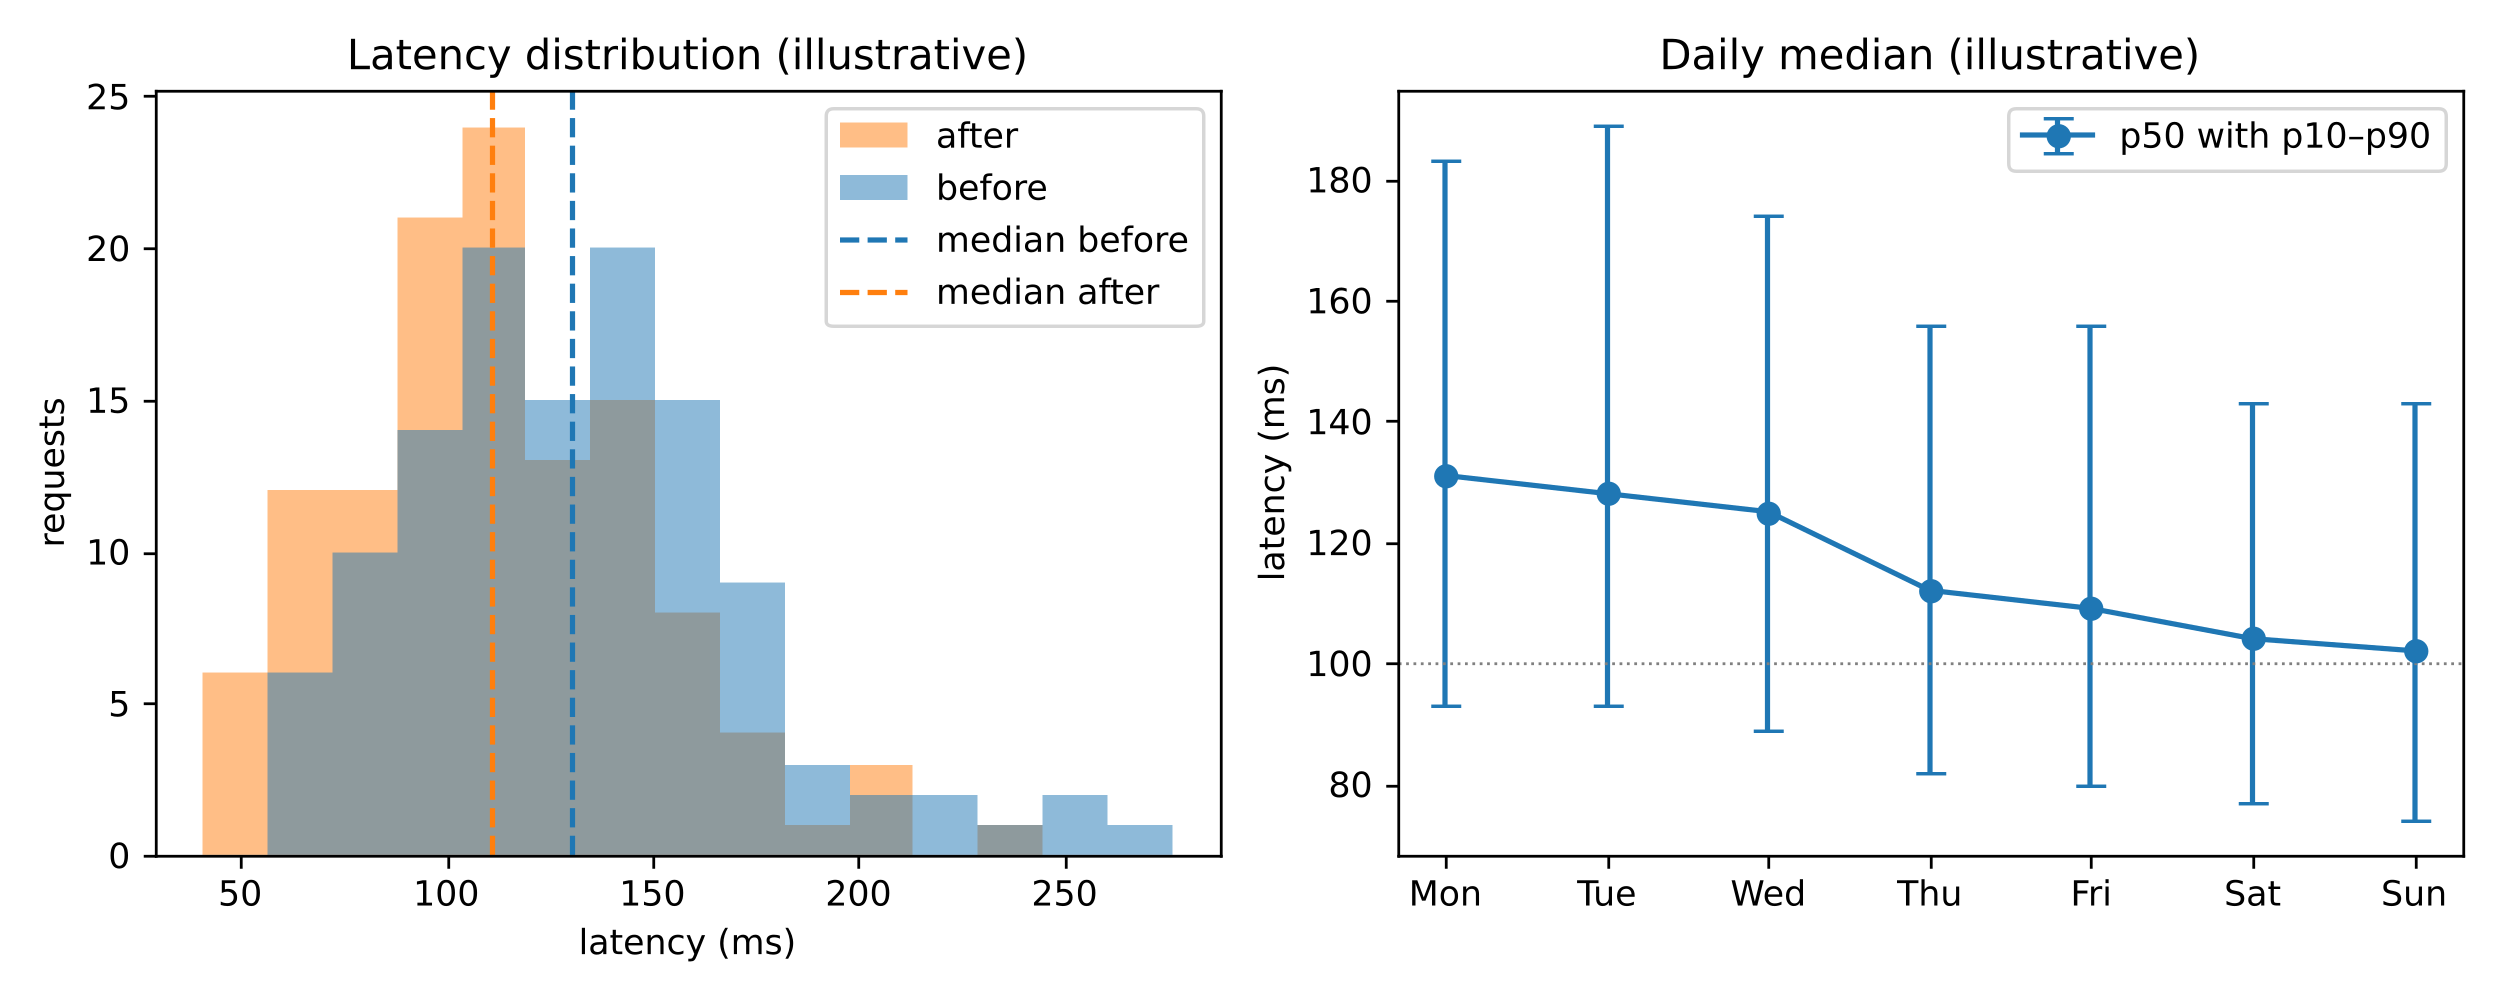
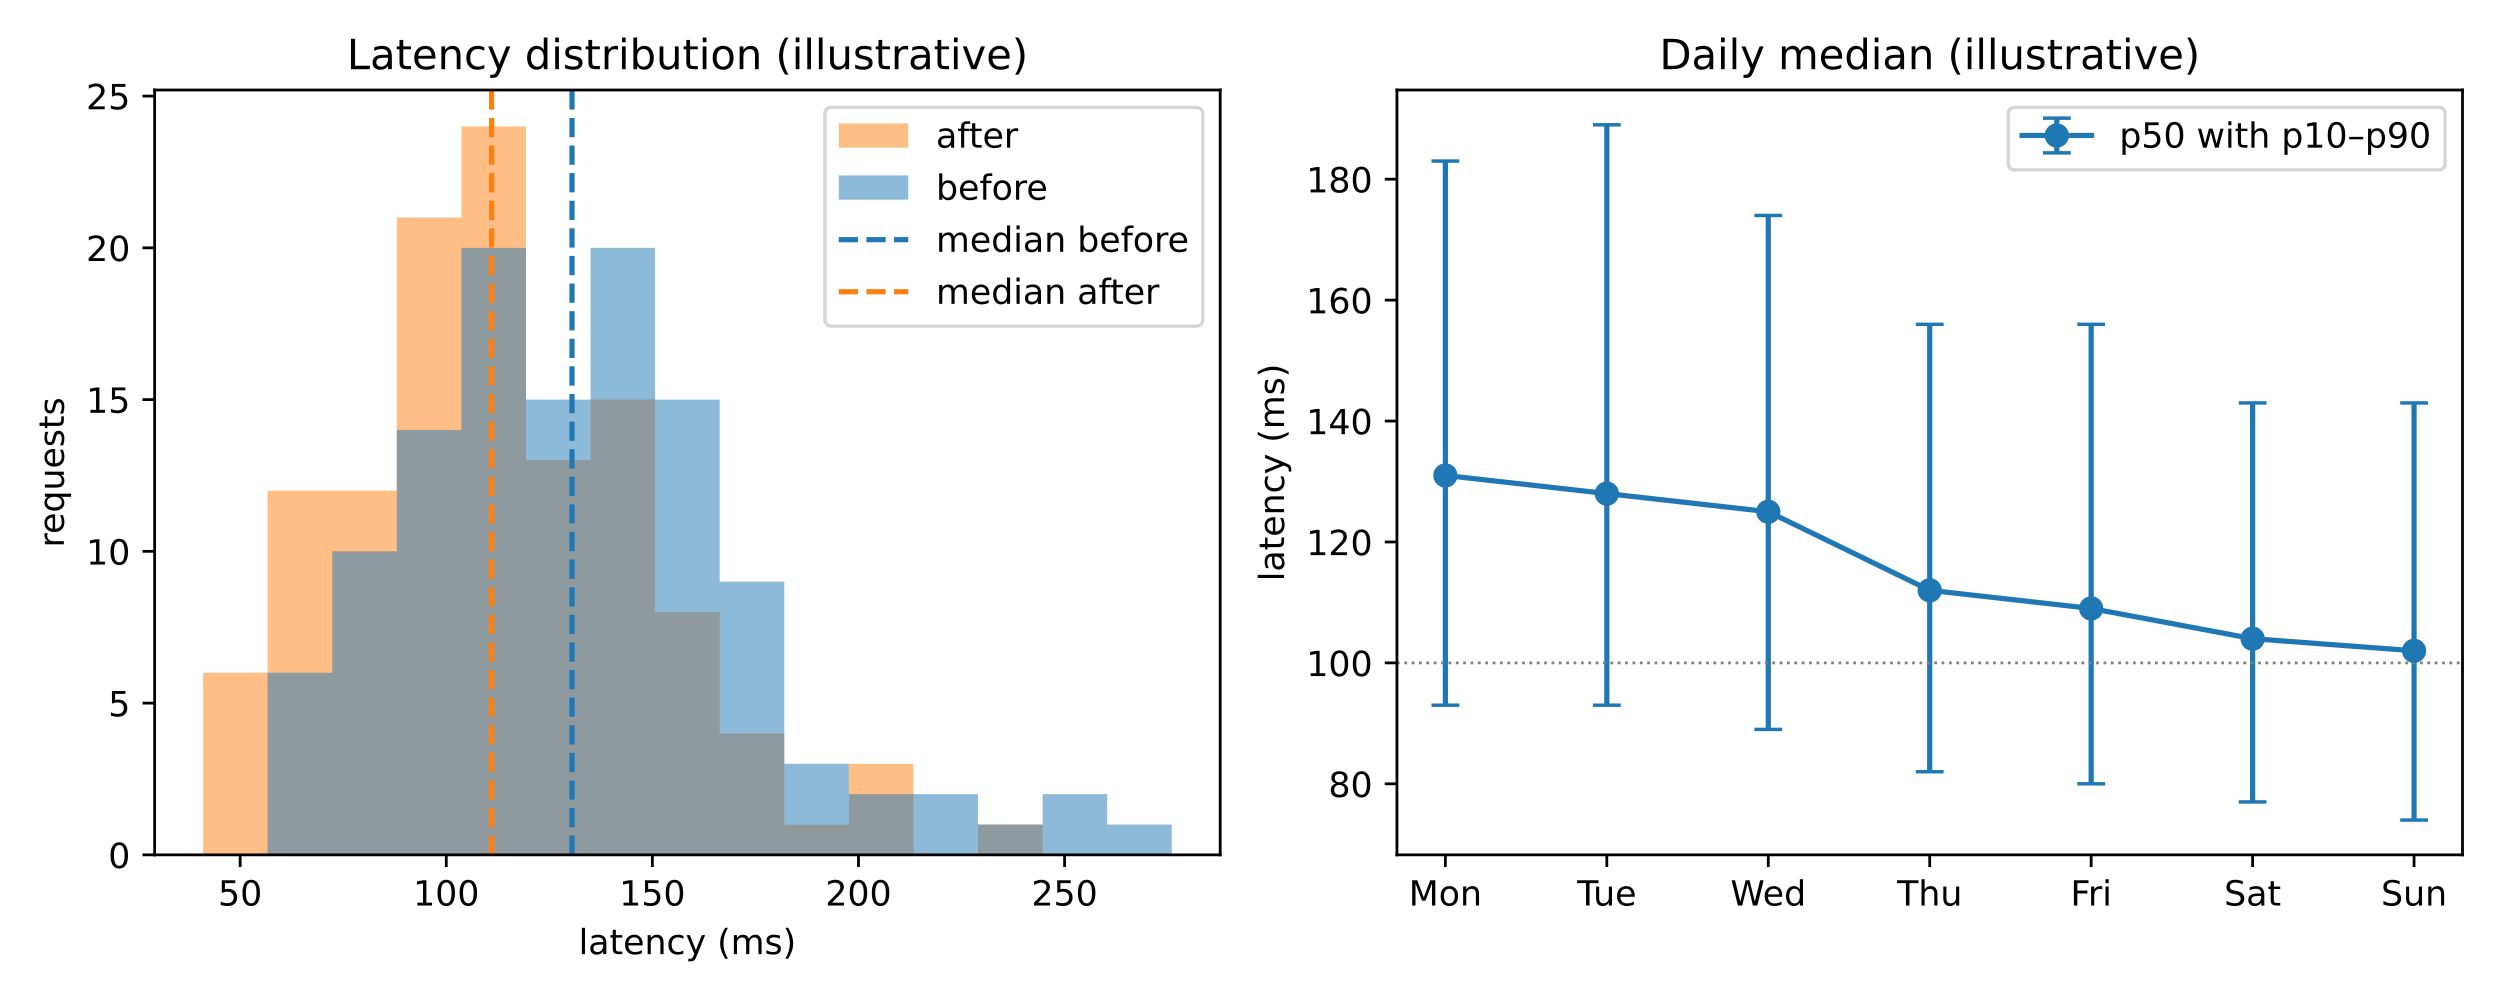
<svg xmlns="http://www.w3.org/2000/svg" width="1000" height="400" viewBox="0 0 1000 400">
  <rect width="1000" height="400" fill="#ffffff" />
-   <rect x="62" y="36" width="426" height="306" fill="#ffffff" stroke="none" />
+   <rect x="61.854" y="36.005" width="426.224" height="305.939" fill="#ffffff" stroke="none" />
  <clipPath id="c0">
    <rect x="61.854" y="36.005" width="426.224" height="305.939" />
  </clipPath>
  <g clip-path="url(#c0)" data-artist="artist/0/polygon">
-     <path d="M81 342 L81 269 L107 269 L107 196 L133 196 L133 196 L159 196 L159 87 L185 87 L185 51 L210 51 L210 184 L236 184 L236 160 L262 160 L262 245 L288 245 L288 293 L314 293 L314 330 L340 330 L340 306 L365 306 L365 342 L391 342 L391 330 L417 330 L417 342 L443 342 L443 342 L469 342 L469 342 L443 342 L443 342 L417 342 L417 342 L391 342 L391 342 L365 342 L365 342 L340 342 L340 342 L314 342 L314 342 L288 342 L288 342 L262 342 L262 342 L236 342 L236 342 L210 342 L210 342 L185 342 L185 342 L159 342 L159 342 L133 342 L133 342 L107 342 L107 342 Z" fill="#ff7f0e" fill-opacity="0.5" stroke="none" />
+     <path d="M81.228 341.944 L81.228 269.102 L107.06 269.102 L107.06 196.259 L132.892 196.259 L132.892 196.259 L158.723 196.259 L158.723 86.995 L184.555 86.995 L184.555 50.574 L210.387 50.574 L210.387 184.119 L236.219 184.119 L236.219 159.838 L262.05 159.838 L262.05 244.821 L287.882 244.821 L287.882 293.383 L313.714 293.383 L313.714 329.804 L339.546 329.804 L339.546 305.523 L365.377 305.523 L365.377 341.944 L391.209 341.944 L391.209 329.804 L417.041 329.804 L417.041 341.944 L442.873 341.944 L442.873 341.944 L468.704 341.944 L468.704 341.944 L442.873 341.944 L442.873 341.944 L417.041 341.944 L417.041 341.944 L391.209 341.944 L391.209 341.944 L365.377 341.944 L365.377 341.944 L339.546 341.944 L339.546 341.944 L313.714 341.944 L313.714 341.944 L287.882 341.944 L287.882 341.944 L262.05 341.944 L262.05 341.944 L236.219 341.944 L236.219 341.944 L210.387 341.944 L210.387 341.944 L184.555 341.944 L184.555 341.944 L158.723 341.944 L158.723 341.944 L132.892 341.944 L132.892 341.944 L107.06 341.944 L107.06 341.944 Z" fill="#ff7f0e" fill-opacity="0.5" stroke="none" />
  </g>
  <clipPath id="c1">
    <rect x="61.854" y="36.005" width="426.224" height="305.939" />
  </clipPath>
  <g clip-path="url(#c1)" data-artist="artist/1/polygon">
-     <path d="M81 342 L81 342 L107 342 L107 269 L133 269 L133 221 L159 221 L159 172 L185 172 L185 99 L210 99 L210 160 L236 160 L236 99 L262 99 L262 160 L288 160 L288 233 L314 233 L314 306 L340 306 L340 318 L365 318 L365 318 L391 318 L391 330 L417 330 L417 318 L443 318 L443 330 L469 330 L469 342 L443 342 L443 342 L417 342 L417 342 L391 342 L391 342 L365 342 L365 342 L340 342 L340 342 L314 342 L314 342 L288 342 L288 342 L262 342 L262 342 L236 342 L236 342 L210 342 L210 342 L185 342 L185 342 L159 342 L159 342 L133 342 L133 342 L107 342 L107 342 Z" fill="#1f77b4" fill-opacity="0.5" stroke="none" />
+     <path d="M81.228 341.944 L81.228 341.944 L107.06 341.944 L107.06 269.102 L132.892 269.102 L132.892 220.54 L158.723 220.54 L158.723 171.978 L184.555 171.978 L184.555 99.135 L210.387 99.135 L210.387 159.838 L236.219 159.838 L236.219 99.135 L262.05 99.135 L262.05 159.838 L287.882 159.838 L287.882 232.68 L313.714 232.68 L313.714 305.523 L339.546 305.523 L339.546 317.664 L365.377 317.664 L365.377 317.664 L391.209 317.664 L391.209 329.804 L417.041 329.804 L417.041 317.664 L442.873 317.664 L442.873 329.804 L468.704 329.804 L468.704 341.944 L442.873 341.944 L442.873 341.944 L417.041 341.944 L417.041 341.944 L391.209 341.944 L391.209 341.944 L365.377 341.944 L365.377 341.944 L339.546 341.944 L339.546 341.944 L313.714 341.944 L313.714 341.944 L287.882 341.944 L287.882 341.944 L262.05 341.944 L262.05 341.944 L236.219 341.944 L236.219 341.944 L210.387 341.944 L210.387 341.944 L184.555 341.944 L184.555 341.944 L158.723 341.944 L158.723 341.944 L132.892 341.944 L132.892 341.944 L107.06 341.944 L107.06 341.944 Z" fill="#1f77b4" fill-opacity="0.5" stroke="none" />
  </g>
  <text x="87.224" y="362.219" font-family="DejaVu Sans" font-size="13.889" fill="#000000">50</text>
  <text x="165.244" y="362.219" font-family="DejaVu Sans" font-size="13.889" fill="#000000">100</text>
  <text x="247.685" y="362.219" font-family="DejaVu Sans" font-size="13.889" fill="#000000">150</text>
  <text x="330.127" y="362.219" font-family="DejaVu Sans" font-size="13.889" fill="#000000">200</text>
  <text x="412.569" y="362.219" font-family="DejaVu Sans" font-size="13.889" fill="#000000">250</text>
-   <path d="M96.5 342.5 L96.5 347.5 M179.5 342.5 L179.5 347.5 M261.5 342.5 L261.5 347.5 M343.5 342.5 L343.5 347.5 M426.5 342.5 L426.5 347.5" fill="none" stroke="#000000" stroke-width="1.111" />
+   <path d="M96.067 341.944 L96.067 346.806 M178.509 341.944 L178.509 346.806 M260.951 341.944 L260.951 346.806 M343.393 341.944 L343.393 346.806 M425.835 341.944 L425.835 346.806" fill="none" stroke="#000000" stroke-width="1.111" />
  <text x="43.288" y="347.221" font-family="DejaVu Sans" font-size="13.889" fill="#000000">0</text>
  <text x="43.288" y="286.518" font-family="DejaVu Sans" font-size="13.889" fill="#000000">5</text>
  <text x="34.444" y="225.816" font-family="DejaVu Sans" font-size="13.889" fill="#000000">10</text>
  <text x="34.444" y="165.114" font-family="DejaVu Sans" font-size="13.889" fill="#000000">15</text>
  <text x="34.444" y="104.412" font-family="DejaVu Sans" font-size="13.889" fill="#000000">20</text>
  <text x="34.444" y="43.709" font-family="DejaVu Sans" font-size="13.889" fill="#000000">25</text>
-   <path d="M62.5 342.5 L57.5 342.5 M62.5 281.5 L57.5 281.5 M62.5 221.5 L57.5 221.5 M62.5 160.5 L57.5 160.5 M62.5 99.5 L57.5 99.5 M62.5 38.5 L57.5 38.5" fill="none" stroke="#000000" stroke-width="1.111" />
+   <path d="M61.854 341.944 L56.993 341.944 M61.854 281.242 L56.993 281.242 M61.854 220.54 L56.993 220.54 M61.854 159.838 L56.993 159.838 M61.854 99.135 L56.993 99.135 M61.854 38.433 L56.993 38.433" fill="none" stroke="#000000" stroke-width="1.111" />
  <clipPath id="c2">
    <rect x="61.854" y="36.005" width="426.224" height="305.939" />
  </clipPath>
  <g clip-path="url(#c2)" data-artist="artist/2/line">
-     <path d="M229 342L229 36" fill="none" stroke="#1f77b4" stroke-width="2.083" stroke-linejoin="round" stroke-dasharray="7.708 3.333" />
+     <path d="M228.799 341.944L228.799 36.005" fill="none" stroke="#1f77b4" stroke-width="2.083" stroke-linejoin="round" stroke-dasharray="7.708 3.333" />
  </g>
  <clipPath id="c3">
    <rect x="61.854" y="36.005" width="426.224" height="305.939" />
  </clipPath>
  <g clip-path="url(#c3)" data-artist="artist/3/line">
-     <path d="M197 342L197 36" fill="none" stroke="#ff7f0e" stroke-width="2.083" stroke-linejoin="round" stroke-dasharray="7.708 3.333" />
+     <path d="M196.647 341.944L196.647 36.005" fill="none" stroke="#ff7f0e" stroke-width="2.083" stroke-linejoin="round" stroke-dasharray="7.708 3.333" />
  </g>
-   <path d="M62.5 342.5 L62.5 36.5" fill="none" stroke="#000000" stroke-width="1.111" stroke-linecap="square" />
-   <path d="M488.5 342.5 L488.5 36.5" fill="none" stroke="#000000" stroke-width="1.111" stroke-linecap="square" />
-   <path d="M62.5 342.5 L488.5 342.5" fill="none" stroke="#000000" stroke-width="1.111" stroke-linecap="square" />
-   <path d="M62.5 36.5 L488.5 36.5" fill="none" stroke="#000000" stroke-width="1.111" stroke-linecap="square" />
+   <path d="M61.854 341.944 L61.854 36.005" fill="none" stroke="#000000" stroke-width="1.111" stroke-linecap="square" />
+   <path d="M488.078 341.944 L488.078 36.005" fill="none" stroke="#000000" stroke-width="1.111" stroke-linecap="square" />
+   <path d="M61.854 341.944 L488.078 341.944" fill="none" stroke="#000000" stroke-width="1.111" stroke-linecap="square" />
+   <path d="M61.854 36.005 L488.078 36.005" fill="none" stroke="#000000" stroke-width="1.111" stroke-linecap="square" />
  <text x="231.435" y="381.663" font-family="DejaVu Sans" font-size="13.889" fill="#000000">latency (ms)</text>
  <text x="25.552" y="218.983" font-family="DejaVu Sans" font-size="13.889" fill="#000000" transform="rotate(-90 25.5523 218.9826)">requests</text>
  <text x="138.747" y="27.672" font-family="DejaVu Sans" font-size="16.667" fill="#000000">Latency distribution (illustrative)</text>
-   <path d="M333.5 130.5 L478.5 130.5 Q481.5 130.5 481.5 128.5 L481.5 46.5 Q481.5 43.5 478.5 43.5 L333.5 43.5 Q330.5 43.5 330.5 46.5 L330.5 128.5 Q330.5 130.5 333.5 130.5 Z" fill="#ffffff" fill-opacity="0.8" stroke="#cccccc" stroke-width="1.389" stroke-opacity="0.8" />
-   <rect x="336" y="49" width="27" height="10" fill="#ff7f0e" fill-opacity="0.5" stroke="none" />
+   <path d="M332.74 130.45 L478.356 130.45 Q481.134 130.45 481.134 127.672 L481.134 45.727 Q481.134 42.95 478.356 42.95 L332.74 42.95 Q329.962 42.95 329.962 45.727 L329.962 127.672 Q329.962 130.45 332.74 130.45 Z" fill="#ffffff" fill-opacity="0.8" stroke="#cccccc" stroke-width="1.389" stroke-opacity="0.8" />
+   <rect x="335.517" y="49.335" width="27.778" height="9.722" fill="#ff7f0e" fill-opacity="0.5" stroke="none" />
  <text x="374.406" y="59.057" font-family="DejaVu Sans" font-size="13.889" fill="#000000">after</text>
-   <rect x="336" y="70" width="27" height="10" fill="#1f77b4" fill-opacity="0.5" stroke="none" />
+   <rect x="335.517" y="70.169" width="27.778" height="9.722" fill="#1f77b4" fill-opacity="0.5" stroke="none" />
  <text x="374.406" y="79.891" font-family="DejaVu Sans" font-size="13.889" fill="#000000">before</text>
-   <path d="M336 96L349 96L363 96" fill="none" stroke="#1f77b4" stroke-width="2.083" stroke-linejoin="round" stroke-dasharray="7.708 3.333" />
+   <path d="M335.517 95.863L349.406 95.863L363.295 95.863" fill="none" stroke="#1f77b4" stroke-width="2.083" stroke-linejoin="round" stroke-dasharray="7.708 3.333" />
  <text x="374.406" y="100.724" font-family="DejaVu Sans" font-size="13.889" fill="#000000">median before</text>
-   <path d="M336 117L349 117L363 117" fill="none" stroke="#ff7f0e" stroke-width="2.083" stroke-linejoin="round" stroke-dasharray="7.708 3.333" />
+   <path d="M335.517 116.696L349.406 116.696L363.295 116.696" fill="none" stroke="#ff7f0e" stroke-width="2.083" stroke-linejoin="round" stroke-dasharray="7.708 3.333" />
  <text x="374.406" y="121.558" font-family="DejaVu Sans" font-size="13.889" fill="#000000">median after</text>
-   <rect x="559" y="36" width="426" height="306" fill="#ffffff" stroke="none" />
+   <rect x="558.776" y="36.005" width="426.224" height="305.939" fill="#ffffff" stroke="none" />
  <text x="563.509" y="362.219" font-family="DejaVu Sans" font-size="13.889" fill="#000000">Mon</text>
  <text x="630.87" y="362.219" font-family="DejaVu Sans" font-size="13.889" fill="#000000">Tue</text>
  <text x="692.168" y="362.219" font-family="DejaVu Sans" font-size="13.889" fill="#000000">Wed</text>
  <text x="758.849" y="362.219" font-family="DejaVu Sans" font-size="13.889" fill="#000000">Thu</text>
  <text x="828.202" y="362.219" font-family="DejaVu Sans" font-size="13.889" fill="#000000">Fri</text>
  <text x="889.656" y="362.219" font-family="DejaVu Sans" font-size="13.889" fill="#000000">Sat</text>
  <text x="952.423" y="362.219" font-family="DejaVu Sans" font-size="13.889" fill="#000000">Sun</text>
-   <path d="M578.5 342.5 L578.5 347.5 M643.5 342.5 L643.5 347.5 M707.5 342.5 L707.5 347.5 M772.5 342.5 L772.5 347.5 M836.5 342.5 L836.5 347.5 M901.5 342.5 L901.5 347.5 M966.5 342.5 L966.5 347.5" fill="none" stroke="#000000" stroke-width="1.111" />
+   <path d="M578.15 341.944 L578.15 346.806 M642.729 341.944 L642.729 346.806 M707.309 341.944 L707.309 346.806 M771.888 341.944 L771.888 346.806 M836.467 341.944 L836.467 346.806 M901.047 341.944 L901.047 346.806 M965.626 341.944 L965.626 346.806" fill="none" stroke="#000000" stroke-width="1.111" />
  <text x="531.366" y="318.803" font-family="DejaVu Sans" font-size="13.889" fill="#000000">80</text>
  <text x="522.523" y="270.433" font-family="DejaVu Sans" font-size="13.889" fill="#000000">100</text>
  <text x="522.523" y="222.064" font-family="DejaVu Sans" font-size="13.889" fill="#000000">120</text>
  <text x="522.523" y="173.694" font-family="DejaVu Sans" font-size="13.889" fill="#000000">140</text>
  <text x="522.523" y="125.324" font-family="DejaVu Sans" font-size="13.889" fill="#000000">160</text>
  <text x="522.523" y="76.954" font-family="DejaVu Sans" font-size="13.889" fill="#000000">180</text>
-   <path d="M559.5 314.5 L554.5 314.5 M559.5 265.5 L554.5 265.5 M559.5 217.5 L554.5 217.5 M559.5 168.5 L554.5 168.5 M559.5 120.5 L554.5 120.5 M559.5 72.5 L554.5 72.5" fill="none" stroke="#000000" stroke-width="1.111" />
+   <path d="M558.776 313.527 L553.915 313.527 M558.776 265.157 L553.915 265.157 M558.776 216.787 L553.915 216.787 M558.776 168.418 L553.915 168.418 M558.776 120.048 L553.915 120.048 M558.776 71.678 L553.915 71.678" fill="none" stroke="#000000" stroke-width="1.111" />
  <clipPath id="c4">
    <rect x="558.776" y="36.005" width="426.224" height="305.939" />
  </clipPath>
  <g clip-path="url(#c4)" data-artist="artist/1/segments">
-     <path d="M578 282 L578 64" fill="none" stroke="#1f77b4" stroke-width="2.083" stroke-linejoin="round" />
-     <path d="M643 282 L643 50" fill="none" stroke="#1f77b4" stroke-width="2.083" stroke-linejoin="round" />
-     <path d="M707 292 L707 86" fill="none" stroke="#1f77b4" stroke-width="2.083" stroke-linejoin="round" />
-     <path d="M772 309 L772 130" fill="none" stroke="#1f77b4" stroke-width="2.083" stroke-linejoin="round" />
-     <path d="M836 314 L836 130" fill="none" stroke="#1f77b4" stroke-width="2.083" stroke-linejoin="round" />
-     <path d="M901 321 L901 161" fill="none" stroke="#1f77b4" stroke-width="2.083" stroke-linejoin="round" />
-     <path d="M966 328 L966 161" fill="none" stroke="#1f77b4" stroke-width="2.083" stroke-linejoin="round" />
+     <path d="M578.15 282.087 L578.15 64.422" fill="none" stroke="#1f77b4" stroke-width="2.083" stroke-linejoin="round" />
+     <path d="M642.729 282.087 L642.729 49.911" fill="none" stroke="#1f77b4" stroke-width="2.083" stroke-linejoin="round" />
+     <path d="M707.309 291.761 L707.309 86.189" fill="none" stroke="#1f77b4" stroke-width="2.083" stroke-linejoin="round" />
+     <path d="M771.888 308.69 L771.888 129.722" fill="none" stroke="#1f77b4" stroke-width="2.083" stroke-linejoin="round" />
+     <path d="M836.467 313.527 L836.467 129.722" fill="none" stroke="#1f77b4" stroke-width="2.083" stroke-linejoin="round" />
+     <path d="M901.047 320.783 L901.047 161.162" fill="none" stroke="#1f77b4" stroke-width="2.083" stroke-linejoin="round" />
+     <path d="M965.626 328.038 L965.626 161.162" fill="none" stroke="#1f77b4" stroke-width="2.083" stroke-linejoin="round" />
  </g>
  <clipPath id="c5">
    <rect x="558.776" y="36.005" width="426.224" height="305.939" />
  </clipPath>
  <g clip-path="url(#c5)" data-artist="artist/2/line">
    <defs>
-       <path id="m6" d="M6 0 L-6 0" fill="#1f77b4" stroke="#1f77b4" stroke-width="1.389" stroke-linejoin="round" />
+       <path id="m6" d="M5.556 0 L-5.556 0" fill="#1f77b4" stroke="#1f77b4" stroke-width="1.389" stroke-linejoin="round" />
    </defs>
-     <use href="#m6" x="578.5" y="282.5" />
-     <use href="#m6" x="643.5" y="282.5" />
-     <use href="#m6" x="707.5" y="292.5" />
-     <use href="#m6" x="772.5" y="309.5" />
-     <use href="#m6" x="836.5" y="314.5" />
-     <use href="#m6" x="901.5" y="321.5" />
-     <use href="#m6" x="966.5" y="328.5" />
+     <use href="#m6" x="578.15" y="282.087" />
+     <use href="#m6" x="642.729" y="282.087" />
+     <use href="#m6" x="707.309" y="291.761" />
+     <use href="#m6" x="771.888" y="308.69" />
+     <use href="#m6" x="836.467" y="313.527" />
+     <use href="#m6" x="901.047" y="320.783" />
+     <use href="#m6" x="965.626" y="328.038" />
  </g>
  <clipPath id="c7">
    <rect x="558.776" y="36.005" width="426.224" height="305.939" />
  </clipPath>
  <g clip-path="url(#c7)" data-artist="artist/3/line">
    <defs>
-       <path id="m8" d="M6 0 L-6 0" fill="#1f77b4" stroke="#1f77b4" stroke-width="1.389" stroke-linejoin="round" />
+       <path id="m8" d="M5.556 0 L-5.556 0" fill="#1f77b4" stroke="#1f77b4" stroke-width="1.389" stroke-linejoin="round" />
    </defs>
-     <use href="#m8" x="578.5" y="64.5" />
-     <use href="#m8" x="643.5" y="50.5" />
-     <use href="#m8" x="707.5" y="86.5" />
-     <use href="#m8" x="772.5" y="130.5" />
-     <use href="#m8" x="836.5" y="130.5" />
-     <use href="#m8" x="901.5" y="161.5" />
-     <use href="#m8" x="966.5" y="161.5" />
+     <use href="#m8" x="578.15" y="64.422" />
+     <use href="#m8" x="642.729" y="49.911" />
+     <use href="#m8" x="707.309" y="86.189" />
+     <use href="#m8" x="771.888" y="129.722" />
+     <use href="#m8" x="836.467" y="129.722" />
+     <use href="#m8" x="901.047" y="161.162" />
+     <use href="#m8" x="965.626" y="161.162" />
  </g>
  <clipPath id="c9">
    <rect x="558.776" y="36.005" width="426.224" height="305.939" />
  </clipPath>
  <g clip-path="url(#c9)" data-artist="artist/5/line">
-     <path d="M559.5 265.5L985.5 265.5" fill="none" stroke="#808080" stroke-width="1.111" stroke-linejoin="round" stroke-dasharray="1.111 1.833" />
+     <path d="M558.776 265.157L985 265.157" fill="none" stroke="#808080" stroke-width="1.111" stroke-linejoin="round" stroke-dasharray="1.111 1.833" />
  </g>
  <clipPath id="c10">
    <rect x="558.776" y="36.005" width="426.224" height="305.939" />
  </clipPath>
  <g clip-path="url(#c10)" data-artist="artist/0/line">
    <path d="M578.15 190.184L642.729 197.44L707.309 204.695L771.888 236.135L836.467 243.391L901.047 255.483L965.626 260.32" fill="none" stroke="#1f77b4" stroke-width="2.083" stroke-linecap="square" stroke-linejoin="round" />
    <defs>
      <path id="m11" d="M0 4.167 C1.105 4.167 2.165 3.728 2.946 2.946 C3.728 2.165 4.167 1.105 4.167 0 C4.167 -1.105 3.728 -2.165 2.946 -2.946 C2.165 -3.728 1.105 -4.167 0 -4.167 C-1.105 -4.167 -2.165 -3.728 -2.946 -2.946 C-3.728 -2.165 -4.167 -1.105 -4.167 0 C-4.167 1.105 -3.728 2.165 -2.946 2.946 C-2.165 3.728 -1.105 4.167 0 4.167 Z" fill="#1f77b4" stroke="#1f77b4" stroke-width="1.389" stroke-linejoin="round" />
    </defs>
-     <use href="#m11" x="578.5" y="190.5" />
-     <use href="#m11" x="643.5" y="197.5" />
-     <use href="#m11" x="707.5" y="205.5" />
-     <use href="#m11" x="772.5" y="236.5" />
-     <use href="#m11" x="836.5" y="243.5" />
-     <use href="#m11" x="901.5" y="255.5" />
-     <use href="#m11" x="966.5" y="260.5" />
+     <use href="#m11" x="578.15" y="190.184" />
+     <use href="#m11" x="642.729" y="197.44" />
+     <use href="#m11" x="707.309" y="204.695" />
+     <use href="#m11" x="771.888" y="236.135" />
+     <use href="#m11" x="836.467" y="243.391" />
+     <use href="#m11" x="901.047" y="255.483" />
+     <use href="#m11" x="965.626" y="260.32" />
  </g>
-   <path d="M559.5 342.5 L559.5 36.5" fill="none" stroke="#000000" stroke-width="1.111" stroke-linecap="square" />
-   <path d="M985.5 342.5 L985.5 36.5" fill="none" stroke="#000000" stroke-width="1.111" stroke-linecap="square" />
-   <path d="M559.5 342.5 L985.5 342.5" fill="none" stroke="#000000" stroke-width="1.111" stroke-linecap="square" />
-   <path d="M559.5 36.5 L985.5 36.5" fill="none" stroke="#000000" stroke-width="1.111" stroke-linecap="square" />
+   <path d="M558.776 341.944 L558.776 36.005" fill="none" stroke="#000000" stroke-width="1.111" stroke-linecap="square" />
+   <path d="M985 341.944 L985 36.005" fill="none" stroke="#000000" stroke-width="1.111" stroke-linecap="square" />
+   <path d="M558.776 341.944 L985 341.944" fill="none" stroke="#000000" stroke-width="1.111" stroke-linecap="square" />
+   <path d="M558.776 36.005 L985 36.005" fill="none" stroke="#000000" stroke-width="1.111" stroke-linecap="square" />
  <text x="513.63" y="232.506" font-family="DejaVu Sans" font-size="13.889" fill="#000000" transform="rotate(-90 513.6304 232.5061)">latency (ms)</text>
  <text x="663.771" y="27.672" font-family="DejaVu Sans" font-size="16.667" fill="#000000">Daily median (illustrative)</text>
-   <path d="M806.5 68.5 L975.5 68.5 Q978.5 68.5 978.5 65.5 L978.5 46.5 Q978.5 43.5 975.5 43.5 L806.5 43.5 Q803.5 43.5 803.5 46.5 L803.5 65.5 Q803.5 68.5 806.5 68.5 Z" fill="#ffffff" fill-opacity="0.8" stroke="#cccccc" stroke-width="1.389" stroke-opacity="0.8" />
+   <path d="M806.068 67.95 L975.278 67.95 Q978.056 67.95 978.056 65.172 L978.056 45.727 Q978.056 42.95 975.278 42.95 L806.068 42.95 Q803.29 42.95 803.29 45.727 L803.29 65.172 Q803.29 67.95 806.068 67.95 Z" fill="#ffffff" fill-opacity="0.8" stroke="#cccccc" stroke-width="1.389" stroke-opacity="0.8" />
  <defs>
-     <path id="m12" d="M823 -339 L823 -353" fill="none" stroke="#1f77b4" stroke-width="2.083" stroke-linejoin="round" />
+     <path id="m12" d="M822.734 -338.859 L822.734 -352.748" fill="none" stroke="#1f77b4" stroke-width="2.083" stroke-linejoin="round" />
  </defs>
  <use href="#m12" x="0" y="400" />
  <defs>
-     <path id="m13" d="M6 0 L-6 0" fill="#1f77b4" stroke="#1f77b4" stroke-width="1.389" stroke-linejoin="round" />
+     <path id="m13" d="M5.556 0 L-5.556 0" fill="#1f77b4" stroke="#1f77b4" stroke-width="1.389" stroke-linejoin="round" />
  </defs>
-   <use href="#m13" x="823.5" y="61.5" />
+   <use href="#m13" x="822.734" y="61.141" />
  <defs>
-     <path id="m14" d="M6 0 L-6 0" fill="#1f77b4" stroke="#1f77b4" stroke-width="1.389" stroke-linejoin="round" />
+     <path id="m14" d="M5.556 0 L-5.556 0" fill="#1f77b4" stroke="#1f77b4" stroke-width="1.389" stroke-linejoin="round" />
  </defs>
-   <use href="#m14" x="823.5" y="47.5" />
-   <path d="M809 54L837 54" fill="none" stroke="#1f77b4" stroke-width="2.083" stroke-linecap="square" stroke-linejoin="round" />
+   <use href="#m14" x="822.734" y="47.252" />
+   <path d="M808.846 54.196L836.623 54.196" fill="none" stroke="#1f77b4" stroke-width="2.083" stroke-linecap="square" stroke-linejoin="round" />
  <defs>
    <path id="m15" d="M0 4.167 C1.105 4.167 2.165 3.728 2.946 2.946 C3.728 2.165 4.167 1.105 4.167 0 C4.167 -1.105 3.728 -2.165 2.946 -2.946 C2.165 -3.728 1.105 -4.167 0 -4.167 C-1.105 -4.167 -2.165 -3.728 -2.946 -2.946 C-3.728 -2.165 -4.167 -1.105 -4.167 0 C-4.167 1.105 -3.728 2.165 -2.946 2.946 C-2.165 3.728 -1.105 4.167 0 4.167 Z" fill="#1f77b4" stroke="#1f77b4" stroke-width="1.389" stroke-linejoin="round" />
  </defs>
-   <use href="#m15" x="823.5" y="54.5" />
+   <use href="#m15" x="822.734" y="54.196" />
  <text x="847.734" y="59.057" font-family="DejaVu Sans" font-size="13.889" fill="#000000">p50 with p10–p90</text>
</svg>
